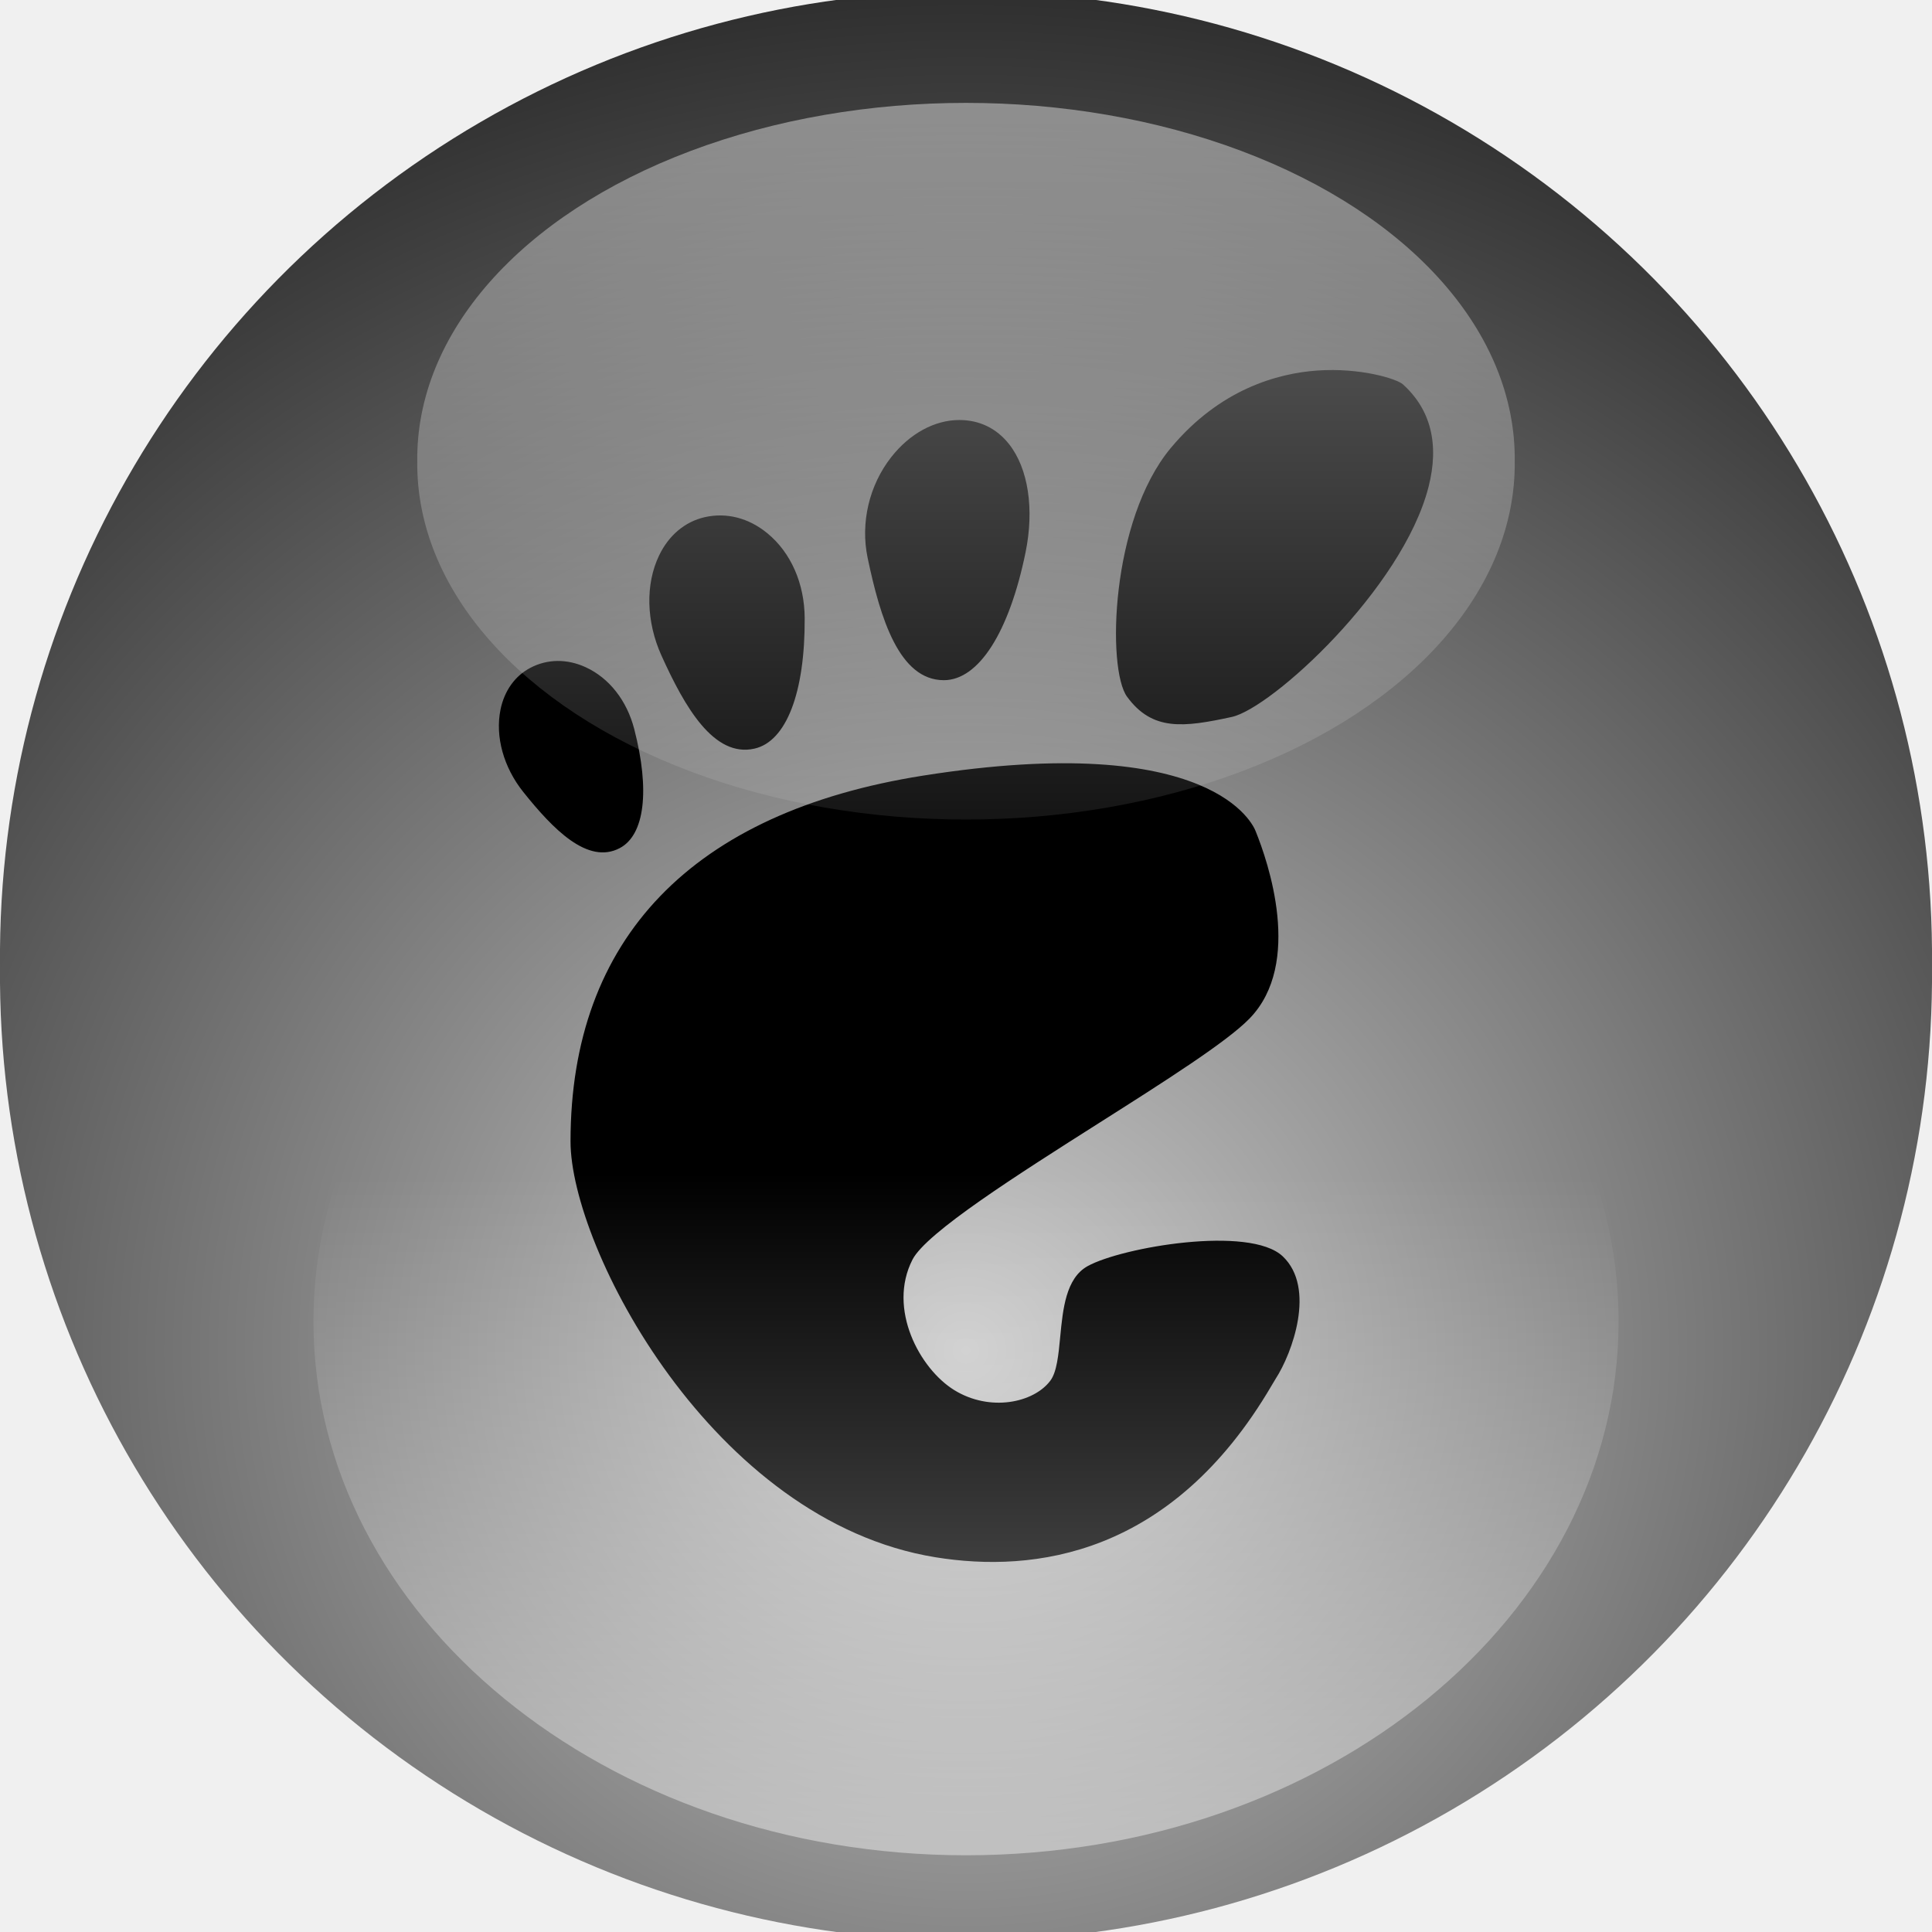
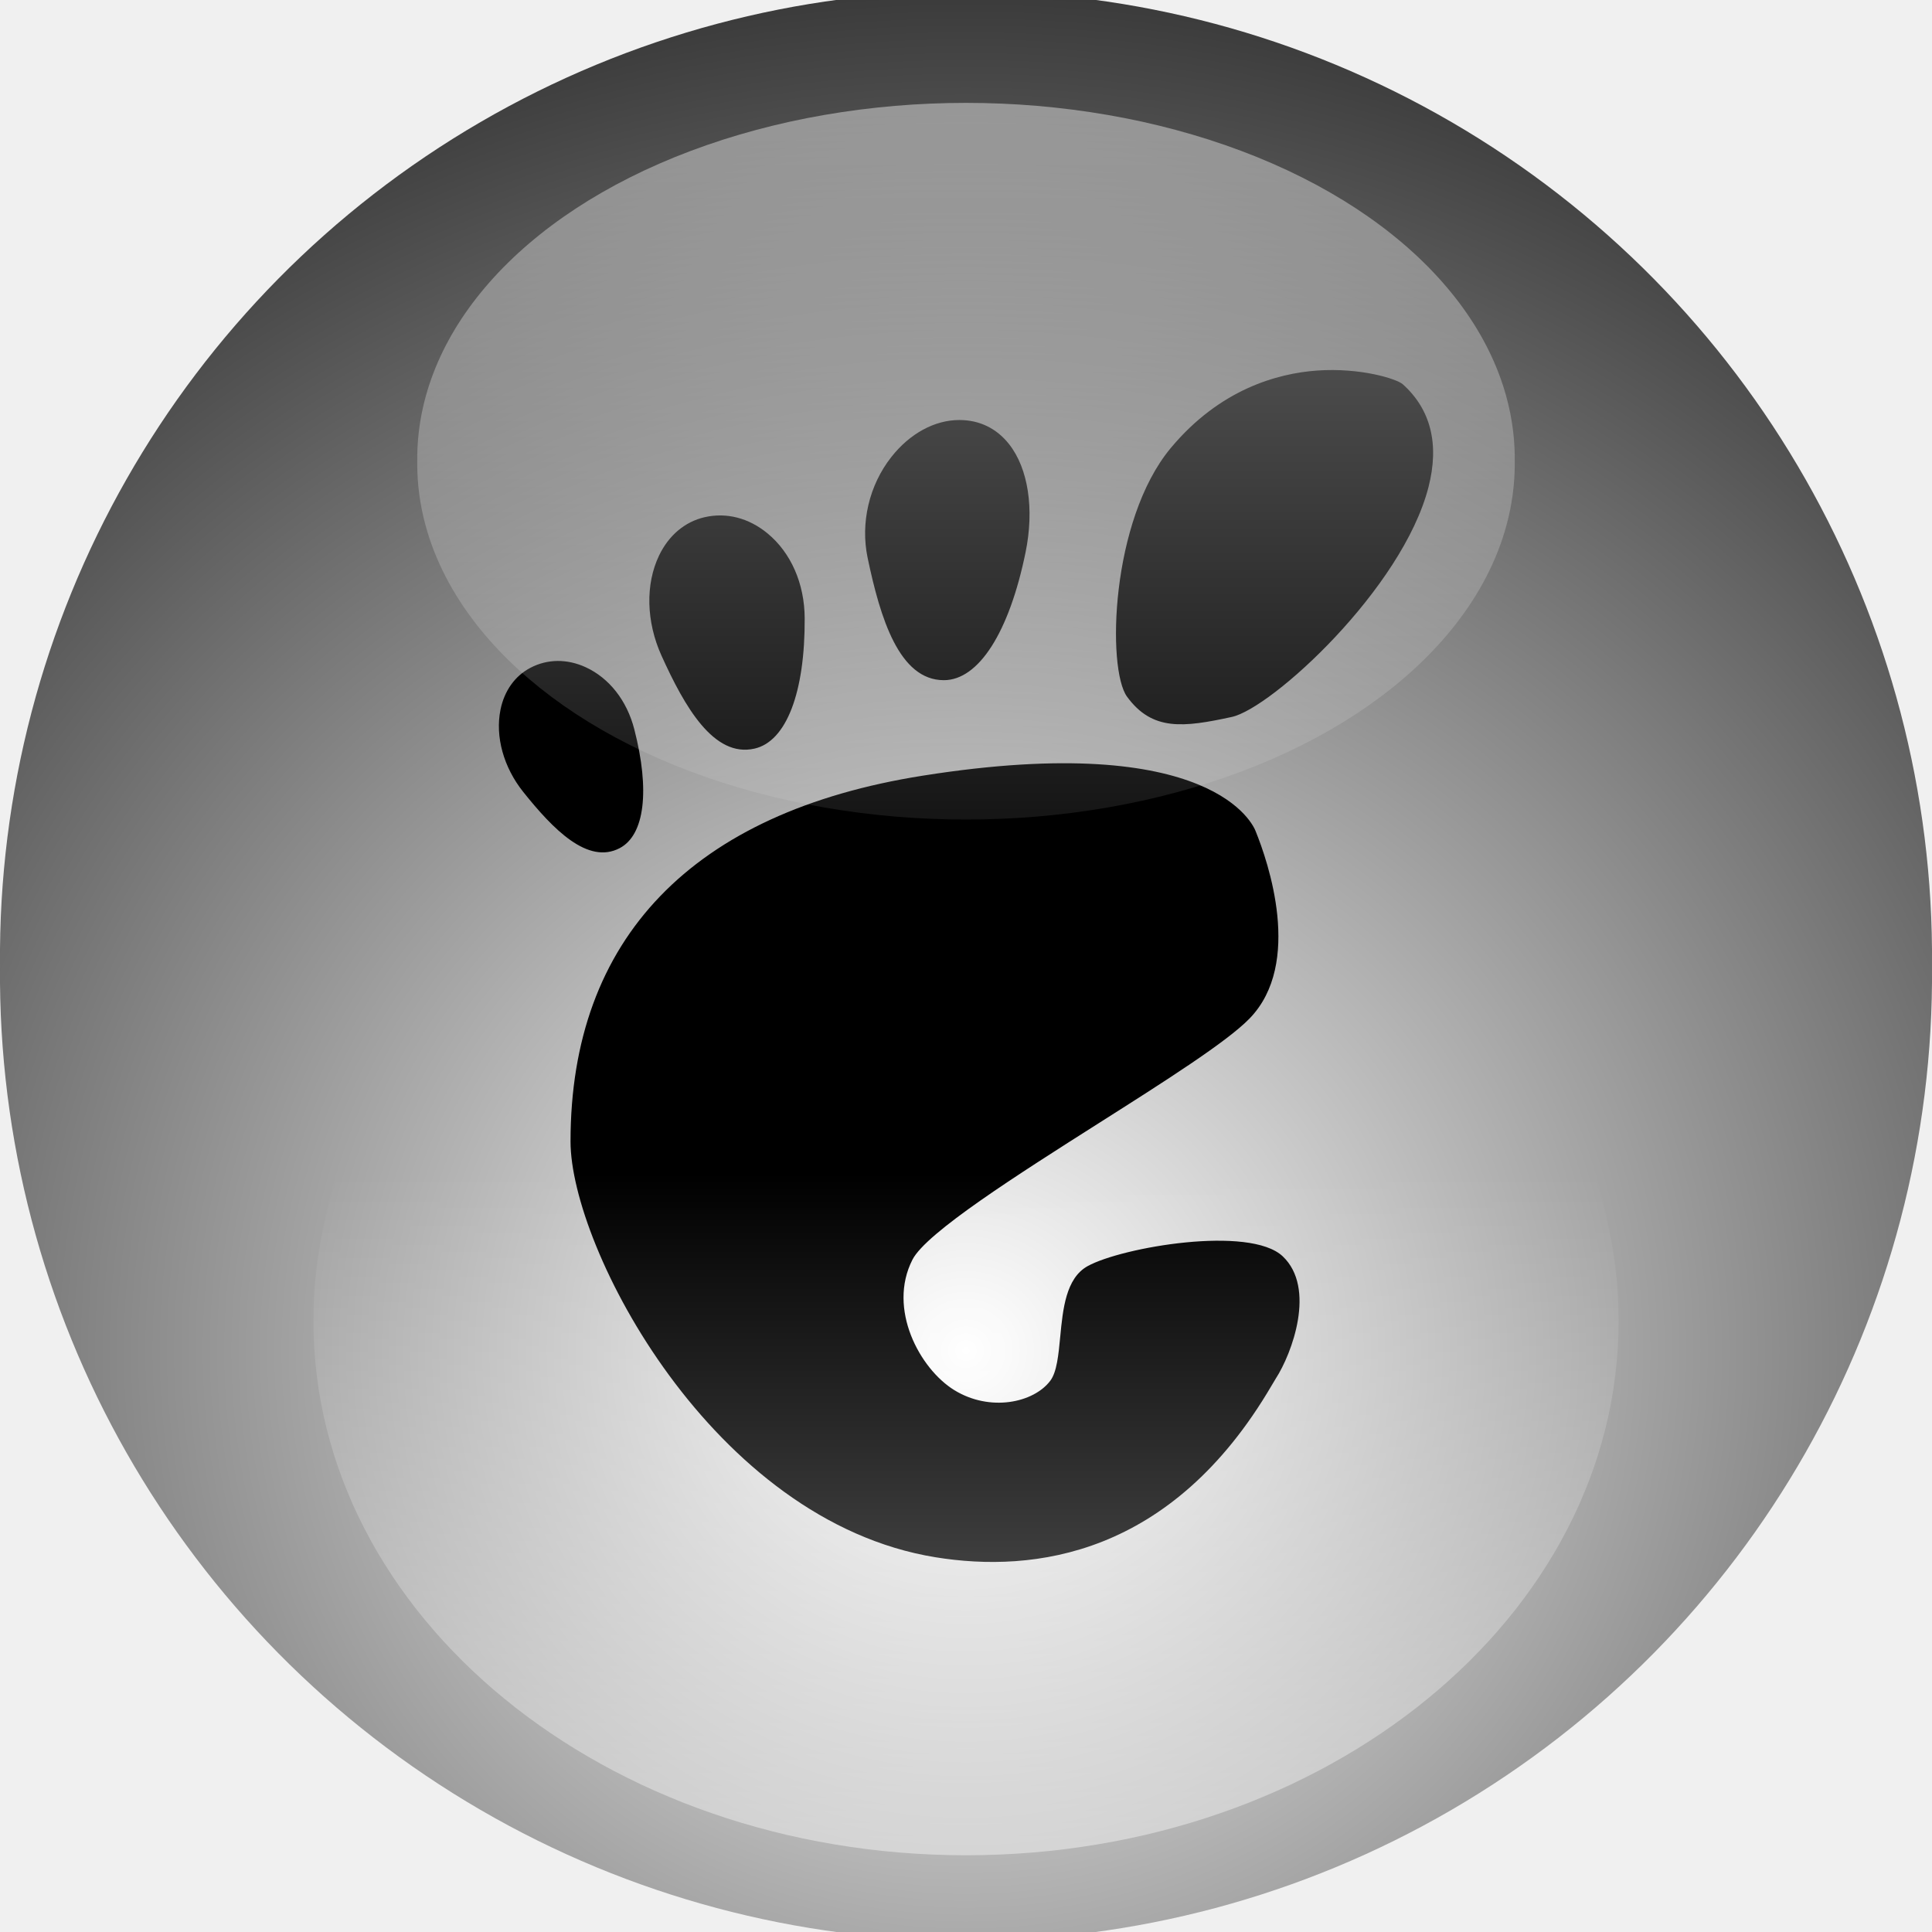
<svg xmlns="http://www.w3.org/2000/svg" xmlns:xlink="http://www.w3.org/1999/xlink" width="60" height="60" id="svg2" version="1.0">
  <defs id="defs4">
    <linearGradient id="linearGradient3444">
      <stop style="stop-color:#000000;stop-opacity:1;" offset="0" id="stop3446" />
      <stop id="stop3452" offset="0.286" style="stop-color:#000000;stop-opacity:0.498;" />
      <stop style="stop-color:#000000;stop-opacity:0;" offset="1" id="stop3448" />
    </linearGradient>
    <linearGradient id="linearGradient3270">
      <stop style="stop-color:#000000;stop-opacity:0;" offset="0" id="stop3272" />
      <stop id="stop3454" offset="0.786" style="stop-color:#000000;stop-opacity:0.498;" />
      <stop id="stop3276" offset="1" style="stop-color:#000000;stop-opacity:1;" />
      <stop style="stop-color:#000000;stop-opacity:0;" offset="1" id="stop3274" />
    </linearGradient>
    <linearGradient id="linearGradient4517">
      <stop style="stop-color:#ffffff;stop-opacity:1;" offset="0" id="stop4519" />
      <stop style="stop-color:#ffffff;stop-opacity:0;" offset="1" id="stop4521" />
    </linearGradient>
    <linearGradient id="linearGradient4187">
      <stop id="stop4189" offset="0" style="stop-color:#000000;stop-opacity:1;" />
      <stop id="stop4191" offset="1" style="stop-color:#000000;stop-opacity:0;" />
    </linearGradient>
    <linearGradient id="linearGradient1334">
      <stop id="stop1336" offset="0" style="stop-color:#ffffff;stop-opacity:1;" />
      <stop style="stop-color:#ffffff;stop-opacity:0;" offset="0.25" id="stop1346" />
      <stop style="stop-color:#ffffff;stop-opacity:1;" offset="0.345" id="stop1342" />
      <stop id="stop1344" offset="0.863" style="stop-color:#ffffff;stop-opacity:0;" />
      <stop id="stop1338" offset="1" style="stop-color:#ffffff;stop-opacity:1;" />
    </linearGradient>
    <linearGradient xlink:href="#linearGradient4517" id="linearGradient4523" x1="237.143" y1="38.076" x2="238.571" y2="129.505" gradientUnits="userSpaceOnUse" />
    <linearGradient xlink:href="#linearGradient1334" id="linearGradient2473" gradientUnits="userSpaceOnUse" x1="31.785" y1="14.883" x2="76.799" y2="26.226" gradientTransform="matrix(5.031543,0,0,5.359353,140.7998,65.77441)" />
    <linearGradient xlink:href="#linearGradient1334" id="linearGradient2476" gradientUnits="userSpaceOnUse" x1="1.045" y1="22.383" x2="45.431" y2="31.877" gradientTransform="matrix(5.031543,0,0,5.359353,140.7998,65.77441)" />
    <linearGradient xlink:href="#linearGradient1334" id="linearGradient2479" gradientUnits="userSpaceOnUse" x1="3.52" y1="16.549" x2="45.431" y2="31.877" gradientTransform="matrix(5.031543,0,0,5.359353,140.7998,65.77441)" />
    <radialGradient xlink:href="#linearGradient4187" id="radialGradient2490" gradientUnits="userSpaceOnUse" gradientTransform="matrix(8.716285e-6,-0.665592,0.957576,0,178.4903,133.0866)" cx="191.414" cy="7.786" fx="191.414" fy="7.786" r="153.397" />
    <linearGradient y2="482.336" x2="180.551" y1="502.234" x1="180.551" gradientUnits="userSpaceOnUse" id="linearGradient4629" xlink:href="#linearGradient3685" />
    <linearGradient y2="482.336" x2="180.551" y1="502.234" x1="180.551" gradientUnits="userSpaceOnUse" id="linearGradient4615" xlink:href="#linearGradient3685" />
    <radialGradient r="12.16" fy="449.361" fx="196.396" cy="449.361" cx="196.396" gradientTransform="matrix(1.890474,7.0428553e-7,-7.1385477e-7,1.745923,-174.8848,-333.5065)" gradientUnits="userSpaceOnUse" id="radialGradient4611" xlink:href="#linearGradient3662" />
    <radialGradient r="12.16" fy="449.361" fx="196.396" cy="449.361" cx="196.396" gradientTransform="matrix(1.890474,7.0428553e-7,-7.1385477e-7,1.745923,-174.8848,-333.5065)" gradientUnits="userSpaceOnUse" id="radialGradient3824" xlink:href="#linearGradient3662" />
    <linearGradient y2="495.417" x2="208.002" y1="445.274" x1="208.002" gradientUnits="userSpaceOnUse" id="linearGradient3819" xlink:href="#linearGradient3697" />
    <linearGradient y2="482.336" x2="180.551" y1="502.234" x1="180.551" gradientUnits="userSpaceOnUse" id="linearGradient3817" xlink:href="#linearGradient3685" />
    <linearGradient id="linearGradient3696">
      <stop style="stop-color:#bdccd6;stop-opacity:1" offset="0" id="stop3698" />
      <stop style="stop-color:#aeb693;stop-opacity:0;" offset="1" id="stop3700" />
    </linearGradient>
    <linearGradient id="linearGradient3645">
      <stop style="stop-color:#aeb693;stop-opacity:1" offset="0" id="stop3647" />
      <stop style="stop-color:black;stop-opacity:0;" offset="1" id="stop3649" />
    </linearGradient>
    <linearGradient xlink:href="#linearGradient3696" id="linearGradient3016" gradientUnits="userSpaceOnUse" gradientTransform="translate(8.020297,12.03047)" x1="65.961" y1="-73.912" x2="65.961" y2="-41.831" />
    <linearGradient xlink:href="#linearGradient3645" id="linearGradient3018" gradientUnits="userSpaceOnUse" gradientTransform="matrix(0.964715,0,0,0.963726,66.02245,-7.730381)" x1="53.078" y1="-74.033" x2="53.078" y2="-32.782" />
    <defs id="defs2412">
      <pattern id="wbg" patternUnits="userSpaceOnUse" x="0" y="0" width="100" height="4" viewBox="0 0 100 4">
        <rect x="0" y="0" width="100" height="1" fill="rgb(230,230,230)" id="rect2415" />
        <rect x="0" y="1" width="100" height="3" fill="white" id="rect2417" />
      </pattern>
    </defs>
    <defs id="defs2360">
      <linearGradient id="bg" x1="0.5" y1="0" x2="0.5" y2="1">
        <stop offset="0%" stop-color="rgb(0,0,20)" stop-opacity=".8" id="stop2363" />
        <stop offset="100%" stop-color="rgb(200,200,256)" stop-opacity=".8" id="stop2365" />
      </linearGradient>
      <linearGradient id="hlt" x1="35.355" y1="0" x2="35.355" y2="70.711" gradientTransform="scale(1.414214,0.7071068)" gradientUnits="userSpaceOnUse">
        <stop offset="0%" stop-color="white" stop-opacity="1" id="stop2368" />
        <stop offset="90%" stop-color="white" stop-opacity="0" id="stop2370" />
      </linearGradient>
      <linearGradient id="hltbl" x1="25" y1="-2.0634963e-30" x2="25" y2="50" gradientUnits="userSpaceOnUse">
        <stop offset="0%" stop-color="white" stop-opacity="1" id="stop2373" />
        <stop offset="100%" stop-color="white" stop-opacity="0" id="stop2375" />
      </linearGradient>
      <linearGradient id="hlb" x1="35.355" y1="0" x2="35.355" y2="70.711" gradientTransform="scale(1.414214,0.7071068)" gradientUnits="userSpaceOnUse">
        <stop offset="20%" stop-color="white" stop-opacity="0" id="stop2378" />
        <stop offset="100%" stop-color="white" stop-opacity="1" id="stop2380" />
      </linearGradient>
      <linearGradient id="hlbbl" x1="25" y1="-2.0634963e-30" x2="25" y2="50" gradientUnits="userSpaceOnUse">
        <stop offset="0%" stop-color="white" stop-opacity="0" id="stop2383" />
        <stop offset="100%" stop-color="white" stop-opacity="1" id="stop2385" />
      </linearGradient>
      <filter id="gblur2">
        <feGaussianBlur stdDeviation="2" id="feGaussianBlur2388" />
      </filter>
      <filter id="gblur1">
        <feGaussianBlur stdDeviation="1" id="feGaussianBlur2391" />
      </filter>
      <rect style="stroke:none" id="bt" x="0" y="0" rx="25" ry="25" width="100" height="50" />
      <circle style="stroke:none" id="bl" cx="25" cy="25" r="25" />
    </defs>
    <pattern patternTransform="translate(5,5)" id="pattern2646" xlink:href="#wbg" />
    <linearGradient id="linearGradient3662">
-       <stop id="stop3664" offset="0" style="stop-color:#cccccc;stop-opacity:1;" />
+       <stop id="stop3664" offset="0" style="stop-color:#ffffff;stop-opacity:1;" />
      <stop id="stop3666" offset="1" style="stop-color:#000000;stop-opacity:1;" />
    </linearGradient>
    <linearGradient id="linearGradient3685">
      <stop id="stop3687" offset="0" style="stop-color:#ffffff;stop-opacity:1;" />
      <stop id="stop3689" offset="1" style="stop-color:#ffffff;stop-opacity:0;" />
    </linearGradient>
    <linearGradient id="linearGradient3697">
      <stop id="stop3699" offset="0" style="stop-color:#ffffff;stop-opacity:1;" />
      <stop id="stop3701" offset="1" style="stop-color:#ffffff;stop-opacity:0;" />
    </linearGradient>
    <linearGradient xlink:href="#bg" id="linearGradient3138" x1="35.355" y1="0" x2="35.355" y2="70.711" gradientTransform="scale(1.414214,0.7071068)" gradientUnits="userSpaceOnUse" />
    <linearGradient xlink:href="#bg" id="linearGradient3140" x1="25" y1="-2.0634963e-30" x2="25" y2="50" gradientUnits="userSpaceOnUse" />
    <linearGradient y2="482.336" x2="180.551" y1="502.234" x1="180.551" gradientUnits="userSpaceOnUse" id="linearGradient3413" xlink:href="#linearGradient3685" />
    <linearGradient y2="482.336" x2="180.551" y1="502.234" x1="180.551" gradientUnits="userSpaceOnUse" id="linearGradient3411" xlink:href="#linearGradient3685" />
    <radialGradient r="12.16" fy="449.361" fx="196.396" cy="449.361" cx="196.396" gradientTransform="matrix(1.890474,7.0428553e-7,-7.1385477e-7,1.745923,-174.8848,-333.5065)" gradientUnits="userSpaceOnUse" id="radialGradient3409" xlink:href="#linearGradient3662" />
    <linearGradient y2="495.417" x2="208.002" y1="445.274" x1="208.002" gradientUnits="userSpaceOnUse" id="linearGradient3407" xlink:href="#linearGradient3697" />
    <linearGradient y2="482.336" x2="180.551" y1="502.234" x1="180.551" gradientUnits="userSpaceOnUse" id="linearGradient3405" xlink:href="#linearGradient3685" />
    <radialGradient r="12.16" fy="449.361" fx="196.396" cy="449.361" cx="196.396" gradientTransform="matrix(1.890474,7.0428553e-7,-7.1385477e-7,1.745923,-174.8848,-333.5065)" gradientUnits="userSpaceOnUse" id="radialGradient3403" xlink:href="#linearGradient3662" />
    <radialGradient r="12.16" fy="449.361" fx="196.396" cy="449.361" cx="196.396" gradientTransform="matrix(1.890474,7.0428553e-7,-7.1385477e-7,1.745923,-174.8848,-333.5065)" gradientUnits="userSpaceOnUse" id="radialGradient3401" xlink:href="#linearGradient3662" />
    <linearGradient y2="495.417" x2="208.002" y1="445.274" x1="208.002" gradientUnits="userSpaceOnUse" id="linearGradient3399" xlink:href="#linearGradient3697" />
    <linearGradient y2="482.336" x2="180.551" y1="502.234" x1="180.551" gradientUnits="userSpaceOnUse" id="linearGradient3397" xlink:href="#linearGradient3685" />
    <linearGradient xlink:href="#linearGradient3696" id="linearGradient3383" gradientUnits="userSpaceOnUse" gradientTransform="translate(8.020297,12.03047)" x1="65.961" y1="-73.912" x2="65.961" y2="-41.831" />
    <linearGradient xlink:href="#linearGradient3645" id="linearGradient3381" gradientUnits="userSpaceOnUse" gradientTransform="matrix(0.964715,0,0,0.963726,66.02245,-7.730381)" x1="53.078" y1="-74.033" x2="53.078" y2="-32.782" />
    <defs id="defs3373">
      <pattern id="pattern3375" patternUnits="userSpaceOnUse" x="0" y="0" width="100" height="4" viewBox="0 0 100 4">
        <rect x="0" y="0" width="100" height="1" fill="rgb(230,230,230)" id="rect3377" />
        <rect x="0" y="1" width="100" height="3" fill="white" id="rect3379" />
      </pattern>
    </defs>
    <defs id="defs3329">
      <linearGradient id="linearGradient3331" x1="0.5" y1="0" x2="0.5" y2="1">
        <stop offset="0%" stop-color="rgb(0,0,20)" stop-opacity=".8" id="stop3333" />
        <stop offset="100%" stop-color="rgb(200,200,256)" stop-opacity=".8" id="stop3335" />
      </linearGradient>
      <linearGradient id="linearGradient3337" x1="0.5" y1="0" x2="0.5" y2="1">
        <stop offset="0%" stop-color="white" stop-opacity="1" id="stop3339" />
        <stop offset="90%" stop-color="white" stop-opacity="0" id="stop3341" />
      </linearGradient>
      <linearGradient id="linearGradient3343" x1="0.5" y1="0" x2="0.5" y2="1">
        <stop offset="0%" stop-color="white" stop-opacity="1" id="stop3345" />
        <stop offset="100%" stop-color="white" stop-opacity="0" id="stop3347" />
      </linearGradient>
      <linearGradient id="linearGradient3349" x1="0.5" y1="0" x2="0.5" y2="1">
        <stop offset="20%" stop-color="white" stop-opacity="0" id="stop3351" />
        <stop offset="100%" stop-color="white" stop-opacity="1" id="stop3353" />
      </linearGradient>
      <linearGradient id="linearGradient3355" x1="0.5" y1="0" x2="0.5" y2="1">
        <stop offset="0%" stop-color="white" stop-opacity="0" id="stop3357" />
        <stop offset="100%" stop-color="white" stop-opacity="1" id="stop3359" />
      </linearGradient>
      <filter id="filter3361">
        <feGaussianBlur stdDeviation="2" id="feGaussianBlur3363" />
      </filter>
      <filter id="filter3365">
        <feGaussianBlur stdDeviation="1" id="feGaussianBlur3367" />
      </filter>
      <rect style="stroke:none" id="rect3369" x="0" y="0" rx="25" ry="25" width="100" height="50" />
      <circle style="stroke:none" id="circle3371" cx="25" cy="25" r="25" />
    </defs>
    <pattern patternTransform="translate(5,5)" id="pattern3327" xlink:href="#wbg" />
    <linearGradient id="linearGradient3321">
      <stop id="stop3323" offset="0" style="stop-color:#c00000;stop-opacity:1;" />
      <stop id="stop3325" offset="1" style="stop-color:#000000;stop-opacity:1;" />
    </linearGradient>
    <linearGradient y2="482.336" x2="180.551" y1="502.234" x1="180.551" gradientUnits="userSpaceOnUse" id="linearGradient3735" xlink:href="#linearGradient3685" />
    <linearGradient y2="482.336" x2="180.551" y1="502.234" x1="180.551" gradientUnits="userSpaceOnUse" id="linearGradient3733" xlink:href="#linearGradient3685" />
    <radialGradient r="12.16" fy="449.361" fx="196.396" cy="449.361" cx="196.396" gradientTransform="matrix(1.890474,7.0428553e-7,-7.1385477e-7,1.745923,-174.8848,-333.5065)" gradientUnits="userSpaceOnUse" id="radialGradient3731" xlink:href="#linearGradient3662" />
    <linearGradient y2="495.417" x2="208.002" y1="445.274" x1="208.002" gradientUnits="userSpaceOnUse" id="linearGradient3729" xlink:href="#linearGradient3697" />
    <linearGradient y2="482.336" x2="180.551" y1="502.234" x1="180.551" gradientUnits="userSpaceOnUse" id="linearGradient3727" xlink:href="#linearGradient3685" />
    <radialGradient r="12.16" fy="449.361" fx="196.396" cy="449.361" cx="196.396" gradientTransform="matrix(1.890474,7.0428553e-7,-7.1385477e-7,1.745923,-174.8848,-333.5065)" gradientUnits="userSpaceOnUse" id="radialGradient3725" xlink:href="#linearGradient3662" />
    <radialGradient r="12.16" fy="449.361" fx="196.396" cy="449.361" cx="196.396" gradientTransform="matrix(1.890474,7.0428553e-7,-7.1385477e-7,1.745923,-174.8848,-333.5065)" gradientUnits="userSpaceOnUse" id="radialGradient3723" xlink:href="#linearGradient3662" />
    <linearGradient y2="495.417" x2="208.002" y1="445.274" x1="208.002" gradientUnits="userSpaceOnUse" id="linearGradient3721" xlink:href="#linearGradient3697" />
    <linearGradient y2="482.336" x2="180.551" y1="502.234" x1="180.551" gradientUnits="userSpaceOnUse" id="linearGradient3719" xlink:href="#linearGradient3685" />
    <linearGradient xlink:href="#linearGradient3696" id="linearGradient3705" gradientUnits="userSpaceOnUse" gradientTransform="translate(8.020297,12.03047)" x1="65.961" y1="-73.912" x2="65.961" y2="-41.831" />
    <linearGradient xlink:href="#linearGradient3645" id="linearGradient3703" gradientUnits="userSpaceOnUse" gradientTransform="matrix(0.964715,0,0,0.963726,66.02245,-7.730381)" x1="53.078" y1="-74.033" x2="53.078" y2="-32.782" />
    <defs id="defs3695">
      <pattern id="pattern3697" patternUnits="userSpaceOnUse" x="0" y="0" width="100" height="4" viewBox="0 0 100 4">
        <rect x="0" y="0" width="100" height="1" fill="rgb(230,230,230)" id="rect3699" />
        <rect x="0" y="1" width="100" height="3" fill="white" id="rect3701" />
      </pattern>
    </defs>
    <defs id="defs3650">
      <linearGradient id="linearGradient3652" x1="0.5" y1="0" x2="0.5" y2="1">
        <stop offset="0%" stop-color="rgb(0,0,20)" stop-opacity=".8" id="stop3654" />
        <stop offset="100%" stop-color="rgb(200,200,256)" stop-opacity=".8" id="stop3656" />
      </linearGradient>
      <linearGradient id="linearGradient3658" x1="0.5" y1="0" x2="0.5" y2="1">
        <stop offset="0%" stop-color="white" stop-opacity="1" id="stop3660" />
        <stop offset="90%" stop-color="white" stop-opacity="0" id="stop3662" />
      </linearGradient>
      <linearGradient id="linearGradient3664" x1="0.5" y1="0" x2="0.5" y2="1">
        <stop offset="0%" stop-color="white" stop-opacity="1" id="stop3667" />
        <stop offset="100%" stop-color="white" stop-opacity="0" id="stop3669" />
      </linearGradient>
      <linearGradient id="linearGradient3671" x1="0.5" y1="0" x2="0.5" y2="1">
        <stop offset="20%" stop-color="white" stop-opacity="0" id="stop3673" />
        <stop offset="100%" stop-color="white" stop-opacity="1" id="stop3675" />
      </linearGradient>
      <linearGradient id="linearGradient3677" x1="0.5" y1="0" x2="0.5" y2="1">
        <stop offset="0%" stop-color="white" stop-opacity="0" id="stop3679" />
        <stop offset="100%" stop-color="white" stop-opacity="1" id="stop3681" />
      </linearGradient>
      <filter id="filter3683">
        <feGaussianBlur stdDeviation="2" id="feGaussianBlur3685" />
      </filter>
      <filter id="filter3687">
        <feGaussianBlur stdDeviation="1" id="feGaussianBlur3689" />
      </filter>
      <rect style="stroke:none" id="rect3691" x="0" y="0" rx="25" ry="25" width="100" height="50" />
      <circle style="stroke:none" id="circle3693" cx="25" cy="25" r="25" />
    </defs>
    <pattern patternTransform="translate(5,5)" id="pattern3648" xlink:href="#wbg" />
    <linearGradient id="linearGradient3642">
      <stop id="stop3644" offset="0" style="stop-color:#c00000;stop-opacity:1;" />
      <stop id="stop3646" offset="1" style="stop-color:#000000;stop-opacity:1;" />
    </linearGradient>
    <linearGradient y2="482.336" x2="180.551" y1="502.234" x1="180.551" gradientUnits="userSpaceOnUse" id="linearGradient4056" xlink:href="#linearGradient3685" />
    <linearGradient y2="482.336" x2="180.551" y1="502.234" x1="180.551" gradientUnits="userSpaceOnUse" id="linearGradient4054" xlink:href="#linearGradient3685" />
    <radialGradient r="12.16" fy="449.361" fx="196.396" cy="449.361" cx="196.396" gradientTransform="matrix(1.890474,7.0428553e-7,-7.1385477e-7,1.745923,-174.8848,-333.5065)" gradientUnits="userSpaceOnUse" id="radialGradient4052" xlink:href="#linearGradient3662" />
    <linearGradient y2="495.417" x2="208.002" y1="445.274" x1="208.002" gradientUnits="userSpaceOnUse" id="linearGradient4050" xlink:href="#linearGradient3697" />
    <linearGradient y2="482.336" x2="180.551" y1="502.234" x1="180.551" gradientUnits="userSpaceOnUse" id="linearGradient4048" xlink:href="#linearGradient3685" />
    <radialGradient r="12.16" fy="449.361" fx="196.396" cy="449.361" cx="196.396" gradientTransform="matrix(1.890474,7.0428553e-7,-7.1385477e-7,1.745923,-174.8848,-333.5065)" gradientUnits="userSpaceOnUse" id="radialGradient4046" xlink:href="#linearGradient3662" />
    <radialGradient r="12.16" fy="449.361" fx="196.396" cy="449.361" cx="196.396" gradientTransform="matrix(1.890474,7.0428553e-7,-7.1385477e-7,1.745923,-174.8848,-333.5065)" gradientUnits="userSpaceOnUse" id="radialGradient4044" xlink:href="#linearGradient3662" />
    <linearGradient y2="495.417" x2="208.002" y1="445.274" x1="208.002" gradientUnits="userSpaceOnUse" id="linearGradient4042" xlink:href="#linearGradient3697" />
    <linearGradient y2="482.336" x2="180.551" y1="502.234" x1="180.551" gradientUnits="userSpaceOnUse" id="linearGradient4040" xlink:href="#linearGradient3685" />
    <linearGradient xlink:href="#linearGradient3696" id="linearGradient4026" gradientUnits="userSpaceOnUse" gradientTransform="translate(8.020297,12.03047)" x1="65.961" y1="-73.912" x2="65.961" y2="-41.831" />
    <linearGradient xlink:href="#linearGradient3645" id="linearGradient4024" gradientUnits="userSpaceOnUse" gradientTransform="matrix(0.964715,0,0,0.963726,66.02245,-7.730381)" x1="53.078" y1="-74.033" x2="53.078" y2="-32.782" />
    <defs id="defs4016">
      <pattern id="pattern4018" patternUnits="userSpaceOnUse" x="0" y="0" width="100" height="4" viewBox="0 0 100 4">
        <rect x="0" y="0" width="100" height="1" fill="rgb(230,230,230)" id="rect4020" />
        <rect x="0" y="1" width="100" height="3" fill="white" id="rect4022" />
      </pattern>
    </defs>
    <defs id="defs3972">
      <linearGradient id="linearGradient3974" x1="0.5" y1="0" x2="0.5" y2="1">
        <stop offset="0%" stop-color="rgb(0,0,20)" stop-opacity=".8" id="stop3976" />
        <stop offset="100%" stop-color="rgb(200,200,256)" stop-opacity=".8" id="stop3978" />
      </linearGradient>
      <linearGradient id="linearGradient3980" x1="0.5" y1="0" x2="0.5" y2="1">
        <stop offset="0%" stop-color="white" stop-opacity="1" id="stop3982" />
        <stop offset="90%" stop-color="white" stop-opacity="0" id="stop3984" />
      </linearGradient>
      <linearGradient id="linearGradient3986" x1="0.5" y1="0" x2="0.5" y2="1">
        <stop offset="0%" stop-color="white" stop-opacity="1" id="stop3988" />
        <stop offset="100%" stop-color="white" stop-opacity="0" id="stop3990" />
      </linearGradient>
      <linearGradient id="linearGradient3992" x1="0.5" y1="0" x2="0.5" y2="1">
        <stop offset="20%" stop-color="white" stop-opacity="0" id="stop3994" />
        <stop offset="100%" stop-color="white" stop-opacity="1" id="stop3996" />
      </linearGradient>
      <linearGradient id="linearGradient3998" x1="0.5" y1="0" x2="0.5" y2="1">
        <stop offset="0%" stop-color="white" stop-opacity="0" id="stop4000" />
        <stop offset="100%" stop-color="white" stop-opacity="1" id="stop4002" />
      </linearGradient>
      <filter id="filter4004">
        <feGaussianBlur stdDeviation="2" id="feGaussianBlur4006" />
      </filter>
      <filter id="filter4008">
        <feGaussianBlur stdDeviation="1" id="feGaussianBlur4010" />
      </filter>
      <rect style="stroke:none" id="rect4012" x="0" y="0" rx="25" ry="25" width="100" height="50" />
      <circle style="stroke:none" id="circle4014" cx="25" cy="25" r="25" />
    </defs>
    <pattern patternTransform="translate(5,5)" id="pattern3970" xlink:href="#wbg" />
    <linearGradient id="linearGradient3964">
      <stop id="stop3966" offset="0" style="stop-color:#cccccc;stop-opacity:1;" />
      <stop id="stop3968" offset="1" style="stop-color:#000000;stop-opacity:1;" />
    </linearGradient>
    <radialGradient xlink:href="#linearGradient3662" id="radialGradient4133" gradientUnits="userSpaceOnUse" gradientTransform="matrix(1.890474,7.0428553e-7,-7.1385477e-7,1.745923,-174.8848,-333.5065)" cx="196.396" cy="449.361" fx="196.396" fy="449.361" r="12.16" />
    <linearGradient xlink:href="#linearGradient3697" id="linearGradient4135" gradientUnits="userSpaceOnUse" x1="208.002" y1="445.274" x2="208.002" y2="495.417" />
    <linearGradient xlink:href="#linearGradient3685" id="linearGradient4137" gradientUnits="userSpaceOnUse" x1="180.551" y1="502.234" x2="180.551" y2="482.336" />
    <radialGradient xlink:href="#linearGradient3662" id="radialGradient4212" gradientUnits="userSpaceOnUse" gradientTransform="matrix(1.890474,7.0428553e-7,-7.1385477e-7,1.745923,-174.8848,-333.5065)" cx="196.396" cy="449.361" fx="196.396" fy="449.361" r="12.16" />
    <linearGradient xlink:href="#linearGradient3697" id="linearGradient4214" gradientUnits="userSpaceOnUse" x1="208.002" y1="445.274" x2="208.002" y2="495.417" />
    <linearGradient xlink:href="#linearGradient3685" id="linearGradient4216" gradientUnits="userSpaceOnUse" x1="180.551" y1="502.234" x2="180.551" y2="482.336" />
    <radialGradient xlink:href="#linearGradient3662" id="radialGradient4241" gradientUnits="userSpaceOnUse" gradientTransform="matrix(1.890474,7.0428553e-7,-7.1385477e-7,1.745923,-174.8848,-333.5065)" cx="196.396" cy="449.361" fx="196.396" fy="449.361" r="12.16" />
    <linearGradient xlink:href="#linearGradient3697" id="linearGradient4243" gradientUnits="userSpaceOnUse" x1="208.002" y1="445.274" x2="208.002" y2="495.417" />
    <linearGradient xlink:href="#linearGradient3685" id="linearGradient4245" gradientUnits="userSpaceOnUse" x1="180.551" y1="502.234" x2="180.551" y2="482.336" />
    <radialGradient xlink:href="#linearGradient3662" id="radialGradient4259" gradientUnits="userSpaceOnUse" gradientTransform="matrix(1.890474,7.0428553e-7,-7.1385477e-7,1.745923,-174.8848,-333.5065)" cx="196.396" cy="449.361" fx="196.396" fy="449.361" r="12.16" />
    <linearGradient xlink:href="#linearGradient3697" id="linearGradient4261" gradientUnits="userSpaceOnUse" x1="208.002" y1="445.274" x2="208.002" y2="495.417" />
    <linearGradient xlink:href="#linearGradient3685" id="linearGradient4263" gradientUnits="userSpaceOnUse" x1="180.551" y1="502.234" x2="180.551" y2="482.336" />
    <radialGradient gradientTransform="matrix(0.228209,0,0,-0.234797,1.24168,60.35033)" r="259.508" fy="200.99" fx="49.739" cy="200.99" cx="49.739" gradientUnits="userSpaceOnUse" id="radialGradient2504" xlink:href="#defitem0" />
    <radialGradient r="259.508" fy="200.99" fx="49.739" cy="200.99" cx="49.739" gradientUnits="userSpaceOnUse" id="radialGradient2500" xlink:href="#defitem0" />
    <linearGradient y2="67.65" x2="156.316" y1="81.697" x1="156.316" gradientUnits="userSpaceOnUse" id="linearGradient2771" xlink:href="#defitem7" />
    <linearGradient y2="97.173" x2="117.213" y1="151.981" x1="117.213" gradientUnits="userSpaceOnUse" id="linearGradient2477" xlink:href="#defitem6" />
    <linearGradient y2="193.428" x2="172.807" y1="232.529" x1="167.892" gradientUnits="userSpaceOnUse" id="linearGradient2475" xlink:href="#defitem5" />
    <linearGradient y2="187" x2="121.669" y1="226.101" x1="116.754" gradientUnits="userSpaceOnUse" id="linearGradient2767" xlink:href="#defitem4" />
    <linearGradient y2="182.61" x2="86.747" y1="221.711" x1="81.832" gradientUnits="userSpaceOnUse" id="linearGradient2471" xlink:href="#defitem3" />
    <linearGradient y2="179.294" x2="60.371" y1="218.395" x1="55.456" gradientUnits="userSpaceOnUse" id="linearGradient2469" xlink:href="#defitem2" />
    <linearGradient gradientTransform="matrix(0.228209,0,0,-0.234797,1.24168,60.35033)" y2="153.002" x2="126.668" y1="242.002" x1="126.668" gradientUnits="userSpaceOnUse" id="linearGradient2458" xlink:href="#defitem1" />
    <linearGradient y2="67.65" x2="156.316" y1="81.697" x1="156.316" gradientUnits="userSpaceOnUse" id="defitem7">
      <stop id="stop179" stop-opacity="1" offset="0" stop-color="#99ccff" />
      <stop id="stop180" stop-opacity="1" offset="1" stop-color="#ffffff" />
    </linearGradient>
    <linearGradient y2="97.173" x2="117.213" y1="151.981" x1="117.213" gradientUnits="userSpaceOnUse" id="defitem6">
      <stop id="stop176" stop-opacity="1" offset="0" stop-color="#99ccff" />
      <stop id="stop177" stop-opacity="1" offset="1" stop-color="#ffffff" />
    </linearGradient>
    <linearGradient y2="193.428" x2="172.807" y1="232.529" x1="167.892" gradientUnits="userSpaceOnUse" id="defitem5">
      <stop id="stop173" stop-opacity="1" offset="0" stop-color="#99ccff" />
      <stop id="stop174" stop-opacity="1" offset="1" stop-color="#ffffff" />
    </linearGradient>
    <linearGradient y2="187" x2="121.669" y1="226.101" x1="116.754" gradientUnits="userSpaceOnUse" id="defitem4">
      <stop id="stop170" stop-opacity="1" offset="0" stop-color="#99ccff" />
      <stop id="stop171" stop-opacity="1" offset="1" stop-color="#ffffff" />
    </linearGradient>
    <linearGradient y2="182.61" x2="86.747" y1="221.711" x1="81.832" gradientUnits="userSpaceOnUse" id="defitem3">
      <stop id="stop167" stop-opacity="1" offset="0" stop-color="#99ccff" />
      <stop id="stop168" stop-opacity="1" offset="1" stop-color="#ffffff" />
    </linearGradient>
    <linearGradient y2="179.294" x2="60.371" y1="218.395" x1="55.456" gradientUnits="userSpaceOnUse" id="defitem2">
      <stop id="stop164" stop-opacity="1" offset="0" stop-color="#99ccff" />
      <stop id="stop165" stop-opacity="1" offset="1" stop-color="#ffffff" />
    </linearGradient>
    <linearGradient y2="153.002" x2="126.668" y1="242.002" x1="126.668" gradientUnits="userSpaceOnUse" id="defitem1">
      <stop id="stop160" stop-opacity="1" offset="0.006" stop-color="#ffffff" />
      <stop id="stop161" stop-opacity="1" offset="0.73" stop-color="#99ccff" />
      <stop id="stop162" stop-opacity="1" offset="1" stop-color="#3399ff" />
    </linearGradient>
    <radialGradient r="259.508" fy="200.99" fx="49.739" cy="200.99" cx="49.739" gradientUnits="userSpaceOnUse" id="defitem0">
      <stop id="stop156" stop-opacity="1" offset="0.006" stop-color="#99ccff" />
      <stop id="stop157" stop-opacity="1" offset="0.584" stop-color="#3399ff" />
      <stop id="stop158" stop-opacity="1" offset="1" stop-color="#0066cc" />
    </radialGradient>
    <radialGradient xlink:href="#linearGradient3662" id="radialGradient3551" gradientUnits="userSpaceOnUse" gradientTransform="matrix(1.890474,7.0428553e-7,-7.1385477e-7,1.745923,-174.8848,-333.5065)" cx="196.396" cy="449.361" fx="196.396" fy="449.361" r="12.16" />
    <linearGradient xlink:href="#linearGradient3685" id="linearGradient3553" gradientUnits="userSpaceOnUse" x1="180.551" y1="502.234" x2="180.551" y2="482.336" />
    <linearGradient xlink:href="#linearGradient3697" id="linearGradient3555" gradientUnits="userSpaceOnUse" x1="208.002" y1="445.274" x2="208.002" y2="495.417" />
  </defs>
  <g id="layer1" transform="translate(-114.2857,-35.21933)">
    <path style="fill:url(#radialGradient3551);fill-opacity:1;stroke:none;stroke-width:1;stroke-miterlimit:4;stroke-dasharray:none" id="path2691" d="M 208.555,446.41 A 12.16,11.607 0 1 1 184.236,446.41 A 12.16,11.607 0 1 1 208.555,446.41 z" transform="matrix(2.467192,0,0,2.584677,-340.2597,-1088.607)" />
    <symbol preserveAspectRatio="none" viewBox="-5 -5 110 60" id="btn" transform="matrix(2.575758,0,0,2.575758,95.71885,299.2799)">
      <use height="1052.362" width="744.094" y="0" x="0" style="fill:url(#linearGradient3138)" id="use2396" xlink:href="#bt" />
      <use height="1052.362" width="744.094" y="0" x="0" style="fill:url(#hlt)" id="use2398" xlink:href="#bt" transform="matrix(0.8,0,0,0.45,9.6,1.8)" />
      <use height="1052.362" width="744.094" y="0" x="0" style="fill:url(#hlb);filter:url(#gblur2)" id="use2400" xlink:href="#bt" transform="matrix(0.8,0,0,0.45,9.6,25.65)" />
    </symbol>
    <symbol preserveAspectRatio="none" viewBox="-5 -5 60 60" id="blt" transform="matrix(2.575758,0,0,2.575758,95.71885,299.2799)">
      <use height="1052.362" width="744.094" y="0" x="0" style="fill:url(#linearGradient3140)" id="use2403" xlink:href="#bl" />
      <use height="1052.362" width="744.094" y="0" x="0" style="fill:url(#hltbl)" id="use2405" xlink:href="#bl" transform="matrix(0.6,0,0,0.35,9.6,1.4)" />
      <use height="1052.362" width="744.094" y="0" x="0" style="fill:url(#hlbbl);filter:url(#gblur2)" id="use2407" xlink:href="#bl" transform="matrix(0.6,0,0,0.45,9.6,25.65)" />
    </symbol>
    <symbol preserveAspectRatio="xMidYMid meet" viewBox="0 0 104 112" id="kjklogo" transform="matrix(2.575758,0,0,2.575758,95.71885,299.2799)">
      <path style="stroke-linejoin:miter;stroke-miterlimit:10" id="path2410" stroke-miterlimit="10" d="M 52,1 L 30,1 C 17.391,1.12 6.203,9.111 2,21 C 7.974,13.442 17.759,9.989 27.154,12.124 C 36.548,14.259 43.88,21.602 46,31 L 16,31 C 13.239,31 11,33.239 11,36 C 11,38.761 13.239,41 16,41 L 46,41 C 43.88,50.398 36.548,57.741 27.154,59.876 C 17.759,62.011 7.974,58.558 2,51 L 52,111 L 102,51 C 96.026,58.558 86.241,62.011 76.846,59.876 C 67.452,57.741 60.12,50.398 58,41 L 88,41 C 90.761,41 93,38.761 93,36 C 93,33.239 90.761,31 88,31 L 58,31 C 60.12,21.602 67.452,14.259 76.846,12.124 C 86.241,9.989 96.026,13.442 102,21 C 97.797,9.111 86.609,1.12 74,1 L 52,1 z M 52,8 L 65,8 C 59.327,10.747 54.747,15.327 52,21 C 49.253,15.327 44.673,10.747 39,8 L 52,8 z M 52,51 C 56.21,60.856 65.359,67.718 76,69 L 52,97 L 28,69 C 38.641,67.718 47.79,60.856 52,51 z M 52,64 C 55.303,67.832 59.397,70.902 64,73 L 52,87 L 40,73 C 44.603,70.902 48.697,67.832 52,64 z" />
    </symbol>
    <path style="font-size:12px;fill:#000000;fill-opacity:1;fill-rule:evenodd;stroke:none;stroke-width:1;stroke-linecap:butt;stroke-linejoin:miter;stroke-miterlimit:10;stroke-opacity:1" id="path196" d="M 133.531,61.559 C 134.306,61.152 134.475,59.772 133.984,57.866 C 133.756,56.979 133.207,56.278 132.478,55.942 C 131.898,55.675 131.287,55.681 130.757,55.959 C 130.277,56.211 129.948,56.673 129.829,57.26 C 129.66,58.095 129.925,59.05 130.537,59.815 C 131.46,60.97 132.538,62.08 133.531,61.559 z M 143.597,56.343 C 144.678,56.343 145.626,54.86 146.135,52.375 C 146.411,51.027 146.22,49.769 145.622,49.011 C 145.236,48.522 144.703,48.263 144.079,48.263 C 143.311,48.263 142.539,48.683 141.964,49.416 C 141.278,50.289 141.004,51.457 141.23,52.54 C 141.623,54.42 142.211,56.343 143.597,56.343 z M 137.718,58.468 C 138.706,58.243 139.288,56.727 139.276,54.414 C 139.27,53.34 138.848,52.381 138.118,51.781 C 137.538,51.304 136.847,51.127 136.17,51.281 C 135.558,51.421 135.056,51.843 134.755,52.469 C 134.325,53.364 134.353,54.528 134.829,55.581 C 135.548,57.171 136.453,58.757 137.718,58.468 z M 148.063,74.54 C 147.386,74.915 147.294,75.88 147.212,76.731 C 147.158,77.296 147.107,77.83 146.903,78.1 C 146.384,78.787 145.03,79.074 143.919,78.389 C 142.851,77.729 141.841,75.869 142.623,74.339 C 143.052,73.499 145.901,71.692 148.414,70.097 C 150.457,68.801 152.386,67.577 153.091,66.851 C 154.758,65.136 153.661,61.971 153.283,61.039 C 153.224,60.875 151.985,57.878 142.945,59.308 C 135.787,60.439 132.004,64.367 132.004,70.667 C 132.004,73.956 136.403,82.459 143.341,83.582 C 146.386,84.075 150.667,83.551 153.771,78.258 L 153.905,78.034 C 154.41,77.256 155.164,75.219 154.12,74.234 C 153.096,73.269 149.128,73.951 148.063,74.54 z M 157.855,47.156 C 157.665,46.984 156.529,46.631 155.188,46.727 C 153.957,46.816 152.168,47.306 150.644,49.134 C 148.772,51.382 148.66,55.994 149.286,56.854 C 150.071,57.93 151.039,57.81 152.539,57.485 C 153.774,57.218 157.84,53.506 158.65,50.342 C 158.989,49.013 158.722,47.941 157.855,47.156 z M 153.99,60.776 L 153.977,60.74 C 153.979,60.746 153.983,60.756 153.985,60.763 C 153.986,60.767 153.989,60.773 153.99,60.776 z" stroke-miterlimit="10" />
    <path style="fill:url(#linearGradient3553);fill-opacity:1;stroke:none;stroke-width:1;stroke-miterlimit:4;stroke-dasharray:none" id="path3670" d="M 188.658,484.178 A 8.106,6.632 0 1 1 172.445,484.178 A 8.106,6.632 0 1 1 188.658,484.178 z" transform="matrix(2.5,0,0,2.5,-307.0924,-1134.19)" />
    <path style="fill:url(#linearGradient3555);fill-opacity:1;stroke:none;stroke-width:1;stroke-miterlimit:4;stroke-dasharray:none" id="path3695" d="M 230.295,482.705 A 22.293,8.475 0 1 1 185.71,482.705 A 22.293,8.475 0 1 1 230.295,482.705 z" transform="matrix(0.7644627,0,0,1.304348,-14.72438,-580.0723)" />
  </g>
</svg>
